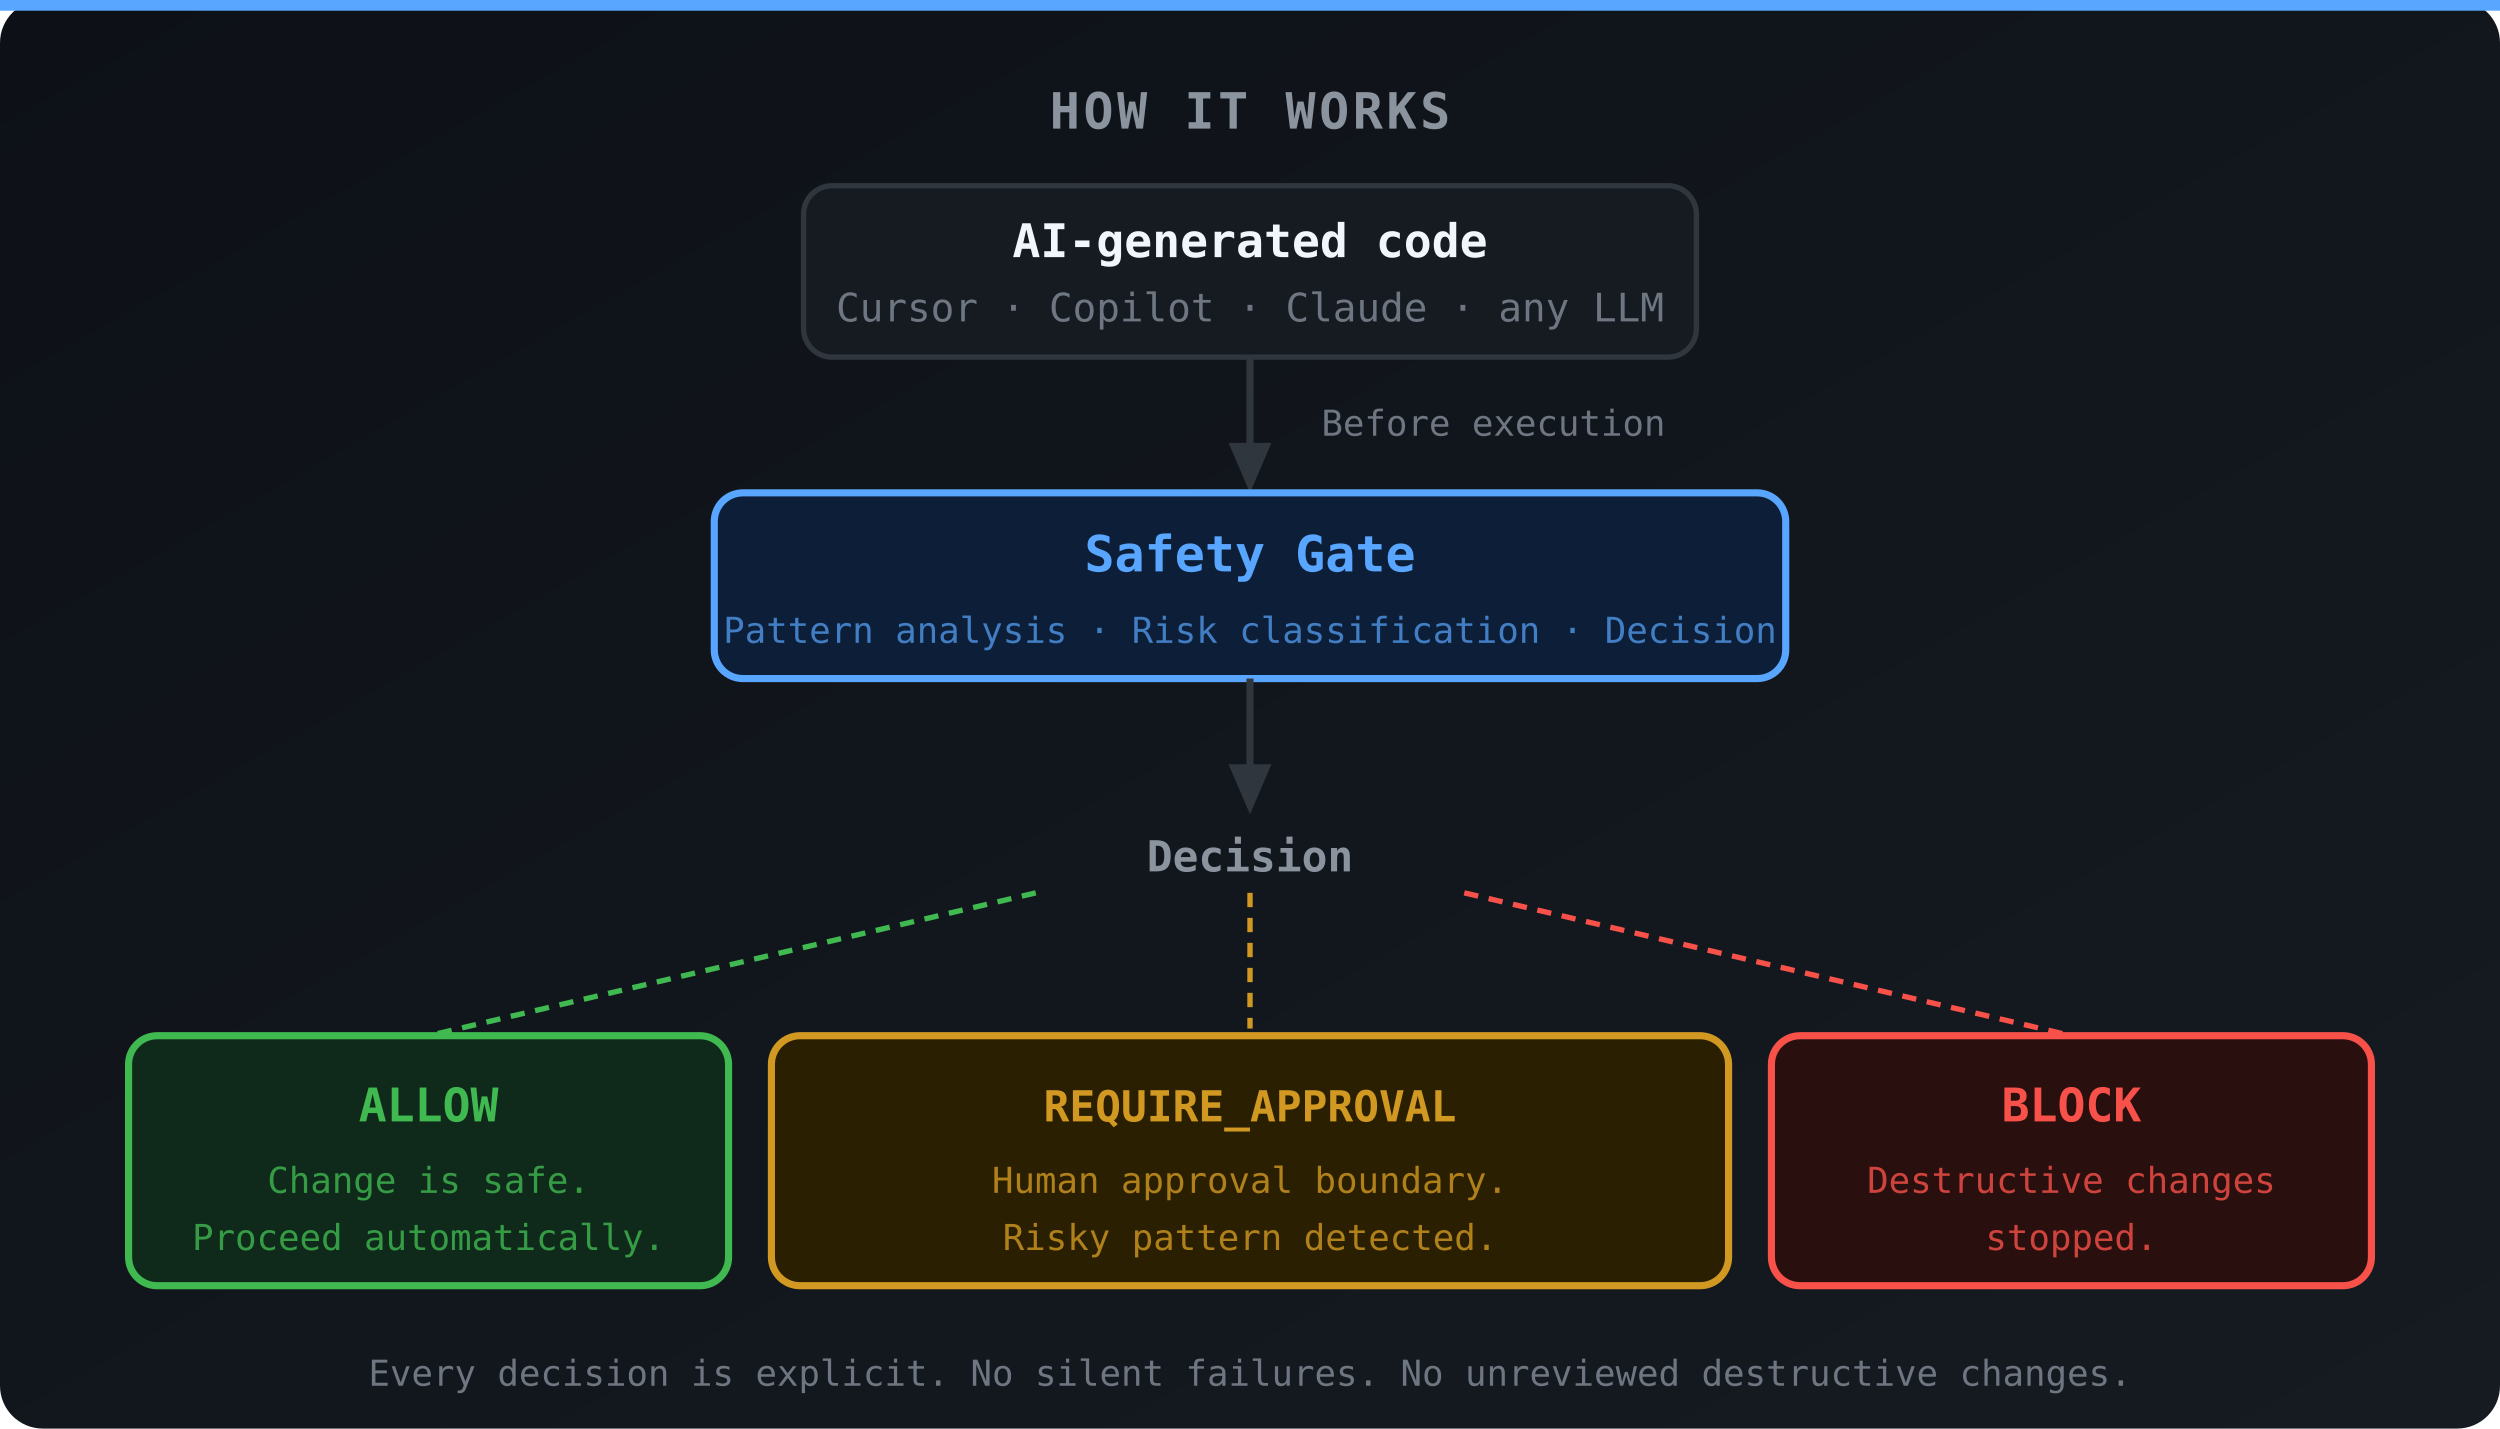
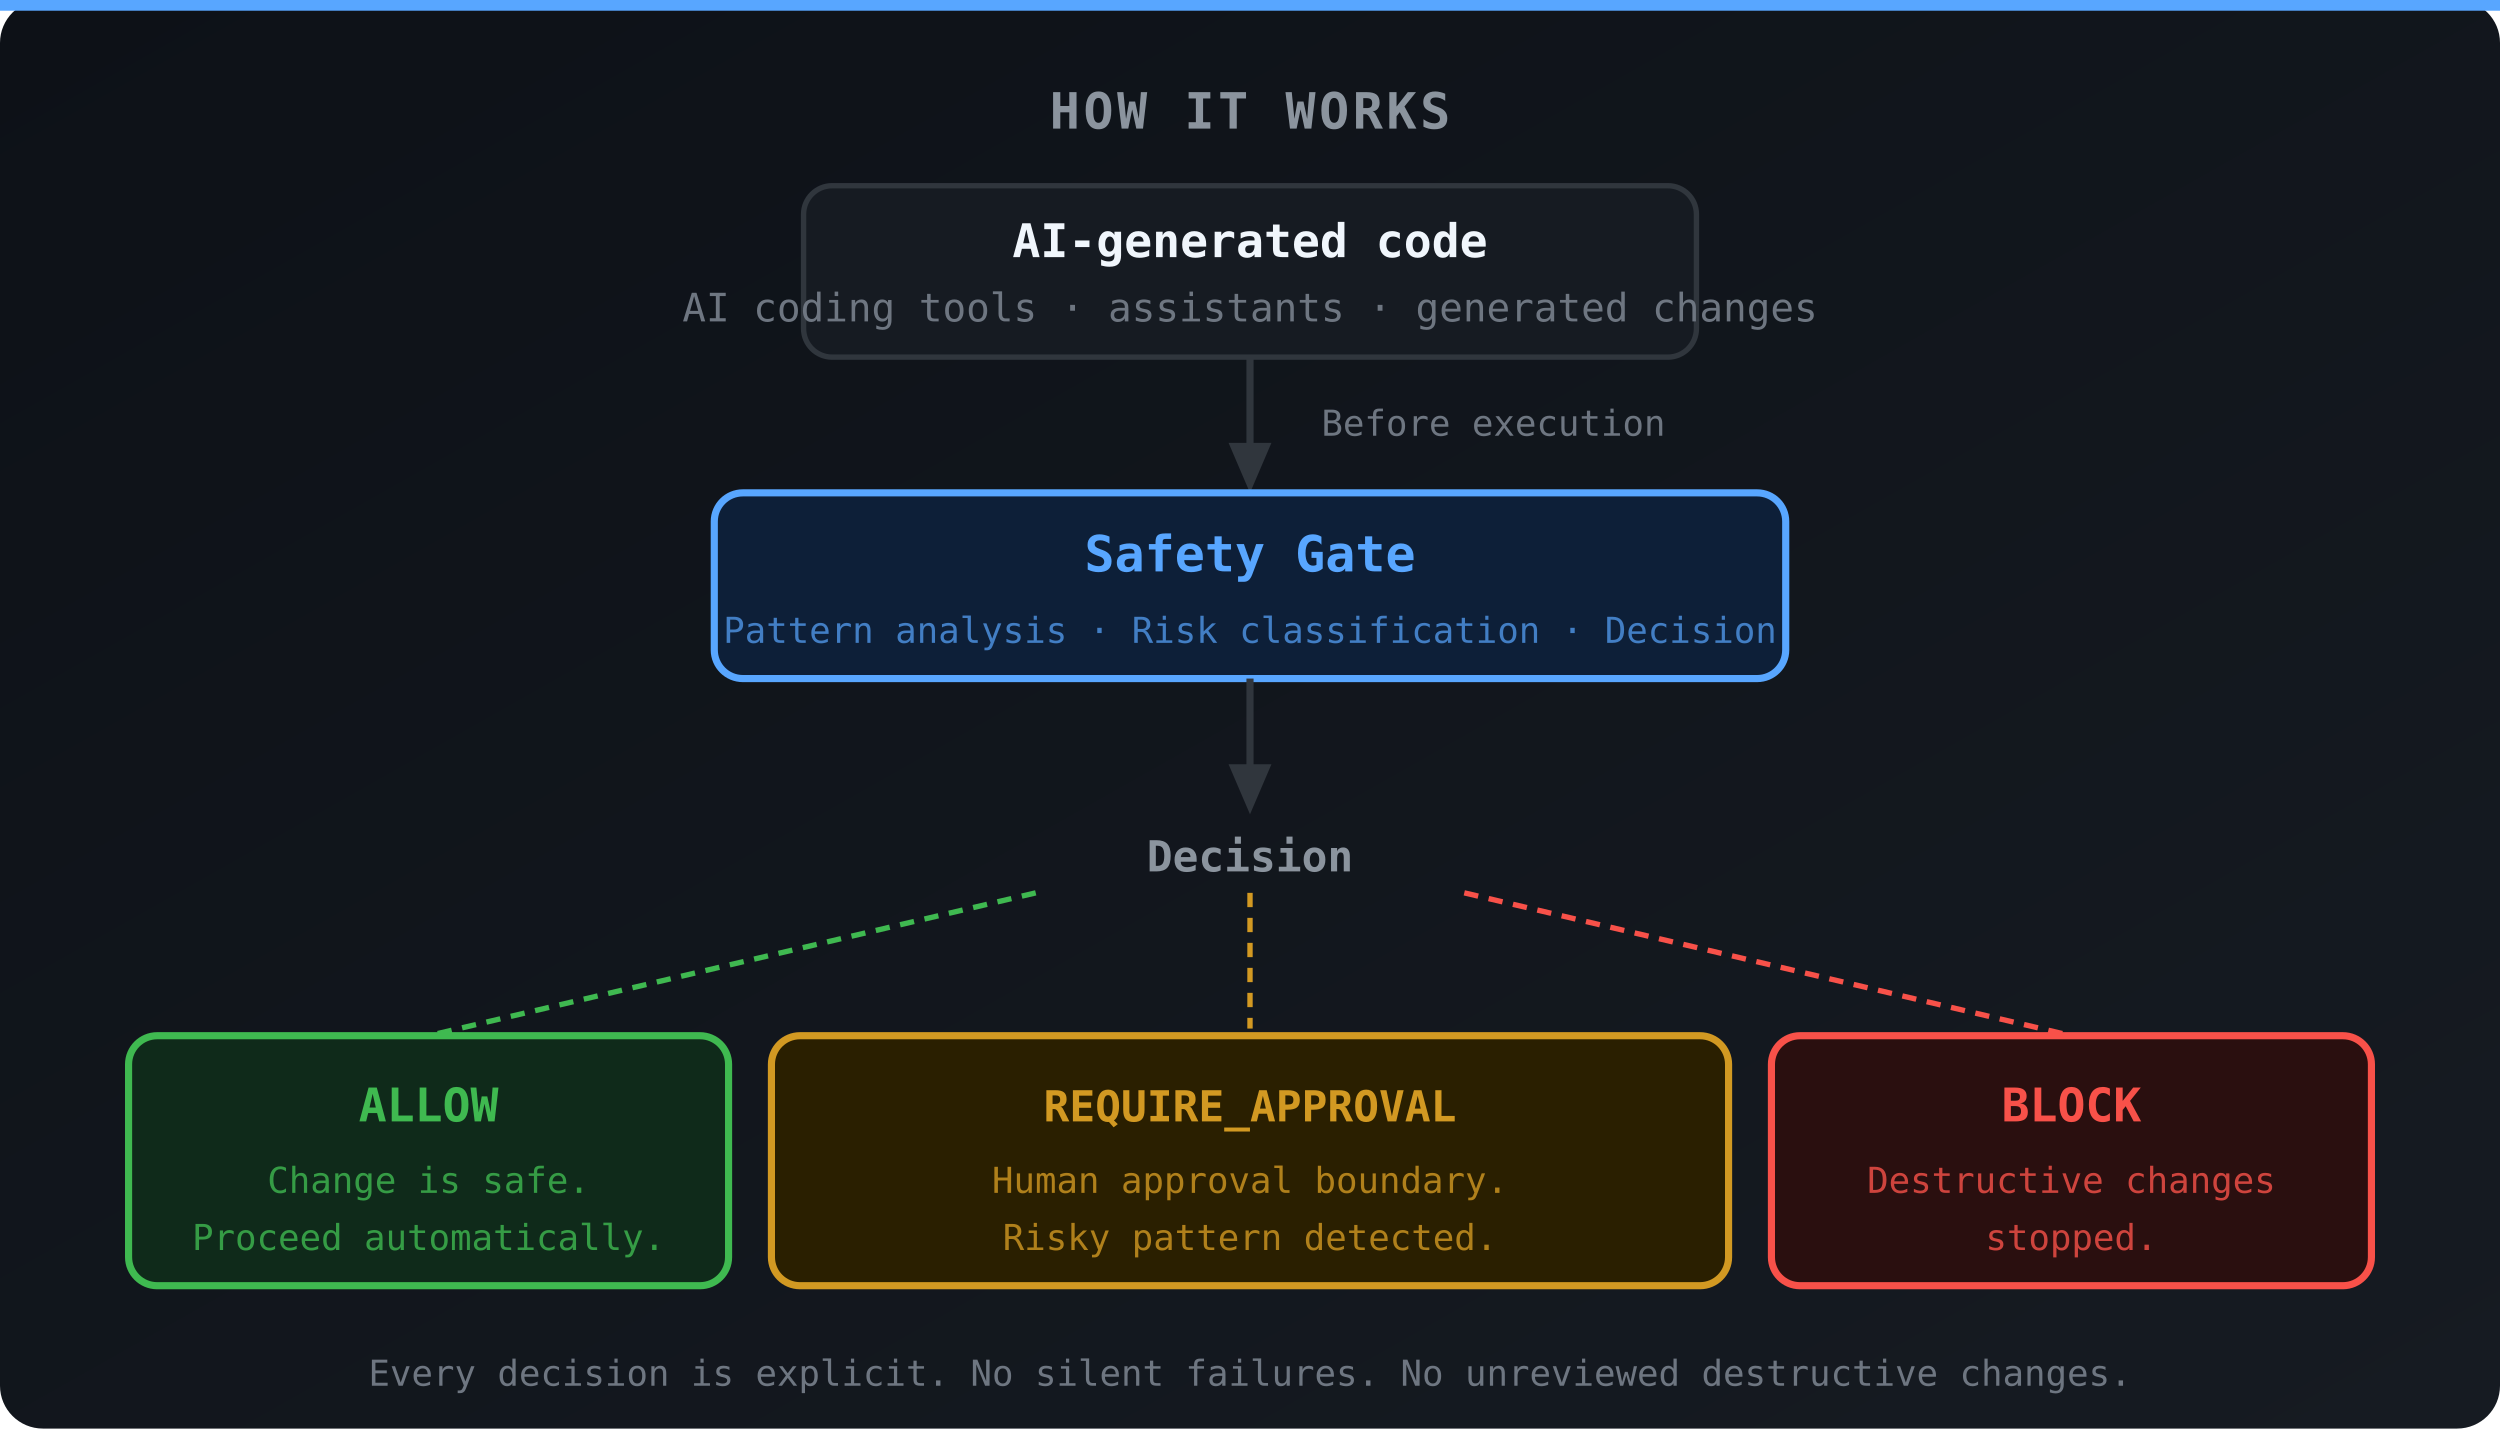
<svg xmlns="http://www.w3.org/2000/svg" viewBox="0 0 700 400" width="700" height="400">
  <defs>
    <linearGradient id="flowbg" x1="0%" y1="0%" x2="100%" y2="100%">
      <stop offset="0%" style="stop-color:#0d1117;stop-opacity:1" />
      <stop offset="100%" style="stop-color:#161b22;stop-opacity:1" />
    </linearGradient>
  </defs>
  <rect width="700" height="400" rx="12" fill="url(#flowbg)" />
  <rect width="700" height="3" rx="0" fill="#58a6ff" />
  <text x="350" y="36" font-family="ui-monospace,SFMono-Regular,Menlo,Monaco,Consolas,monospace" font-size="14" font-weight="700" fill="#8b949e" text-anchor="middle" letter-spacing="1">HOW IT WORKS</text>
  <rect x="225" y="52" width="250" height="48" rx="8" fill="#161b22" stroke="#30363d" stroke-width="1.5" />
  <text x="350" y="72" font-family="ui-monospace,SFMono-Regular,Menlo,Monaco,Consolas,monospace" font-size="13" font-weight="700" fill="#f0f6fc" text-anchor="middle">AI-generated code</text>
-   <text x="350" y="90" font-family="ui-monospace,SFMono-Regular,Menlo,Monaco,Consolas,monospace" font-size="11" fill="#6e7681" text-anchor="middle">Cursor · Copilot · Claude · any LLM</text>
+   <text x="350" y="90" font-family="ui-monospace,SFMono-Regular,Menlo,Monaco,Consolas,monospace" font-size="11" fill="#6e7681" text-anchor="middle">AI coding tools · assistants · generated changes</text>
  <line x1="350" y1="100" x2="350" y2="130" stroke="#30363d" stroke-width="2" />
  <polygon points="350,138 344,124 356,124" fill="#30363d" />
  <text x="370" y="122" font-family="ui-monospace,SFMono-Regular,Menlo,Monaco,Consolas,monospace" font-size="10" fill="#6e7681">Before execution</text>
  <rect x="200" y="138" width="300" height="52" rx="8" fill="#0d1f38" stroke="#58a6ff" stroke-width="2" />
  <text x="350" y="160" font-family="ui-monospace,SFMono-Regular,Menlo,Monaco,Consolas,monospace" font-size="14" font-weight="700" fill="#58a6ff" text-anchor="middle">Safety Gate</text>
  <text x="350" y="180" font-family="ui-monospace,SFMono-Regular,Menlo,Monaco,Consolas,monospace" font-size="10" fill="#58a6ff" text-anchor="middle" opacity="0.7">Pattern analysis · Risk classification · Decision</text>
  <line x1="350" y1="190" x2="350" y2="220" stroke="#30363d" stroke-width="2" />
  <polygon points="350,228 344,214 356,214" fill="#30363d" />
  <text x="350" y="244" font-family="ui-monospace,SFMono-Regular,Menlo,Monaco,Consolas,monospace" font-size="12" font-weight="700" fill="#8b949e" text-anchor="middle">Decision</text>
  <line x1="290" y1="250" x2="120" y2="290" stroke="#3fb950" stroke-width="1.5" stroke-dasharray="4,3" />
  <line x1="350" y1="250" x2="350" y2="288" stroke="#d29922" stroke-width="1.5" stroke-dasharray="4,3" />
  <line x1="410" y1="250" x2="580" y2="290" stroke="#f85149" stroke-width="1.5" stroke-dasharray="4,3" />
  <rect x="36" y="290" width="168" height="70" rx="8" fill="#0f2a1a" stroke="#3fb950" stroke-width="2" />
  <text x="120" y="314" font-family="ui-monospace,SFMono-Regular,Menlo,Monaco,Consolas,monospace" font-size="13" font-weight="700" fill="#3fb950" text-anchor="middle">ALLOW</text>
  <text x="120" y="334" font-family="ui-monospace,SFMono-Regular,Menlo,Monaco,Consolas,monospace" font-size="10" fill="#3fb950" text-anchor="middle" opacity="0.8">Change is safe.</text>
  <text x="120" y="350" font-family="ui-monospace,SFMono-Regular,Menlo,Monaco,Consolas,monospace" font-size="10" fill="#3fb950" text-anchor="middle" opacity="0.8">Proceed automatically.</text>
  <rect x="216" y="290" width="268" height="70" rx="8" fill="#2a1f00" stroke="#d29922" stroke-width="2" />
  <text x="350" y="314" font-family="ui-monospace,SFMono-Regular,Menlo,Monaco,Consolas,monospace" font-size="12" font-weight="700" fill="#d29922" text-anchor="middle">REQUIRE_APPROVAL</text>
  <text x="350" y="334" font-family="ui-monospace,SFMono-Regular,Menlo,Monaco,Consolas,monospace" font-size="10" fill="#d29922" text-anchor="middle" opacity="0.8">Human approval boundary.</text>
  <text x="350" y="350" font-family="ui-monospace,SFMono-Regular,Menlo,Monaco,Consolas,monospace" font-size="10" fill="#d29922" text-anchor="middle" opacity="0.8">Risky pattern detected.</text>
  <rect x="496" y="290" width="168" height="70" rx="8" fill="#2a0f0f" stroke="#f85149" stroke-width="2" />
  <text x="580" y="314" font-family="ui-monospace,SFMono-Regular,Menlo,Monaco,Consolas,monospace" font-size="13" font-weight="700" fill="#f85149" text-anchor="middle">BLOCK</text>
  <text x="580" y="334" font-family="ui-monospace,SFMono-Regular,Menlo,Monaco,Consolas,monospace" font-size="10" fill="#f85149" text-anchor="middle" opacity="0.8">Destructive changes</text>
  <text x="580" y="350" font-family="ui-monospace,SFMono-Regular,Menlo,Monaco,Consolas,monospace" font-size="10" fill="#f85149" text-anchor="middle" opacity="0.8">stopped.</text>
  <text x="350" y="388" font-family="ui-monospace,SFMono-Regular,Menlo,Monaco,Consolas,monospace" font-size="10" fill="#6e7681" text-anchor="middle">Every decision is explicit. No silent failures. No unreviewed destructive changes.</text>
</svg>
